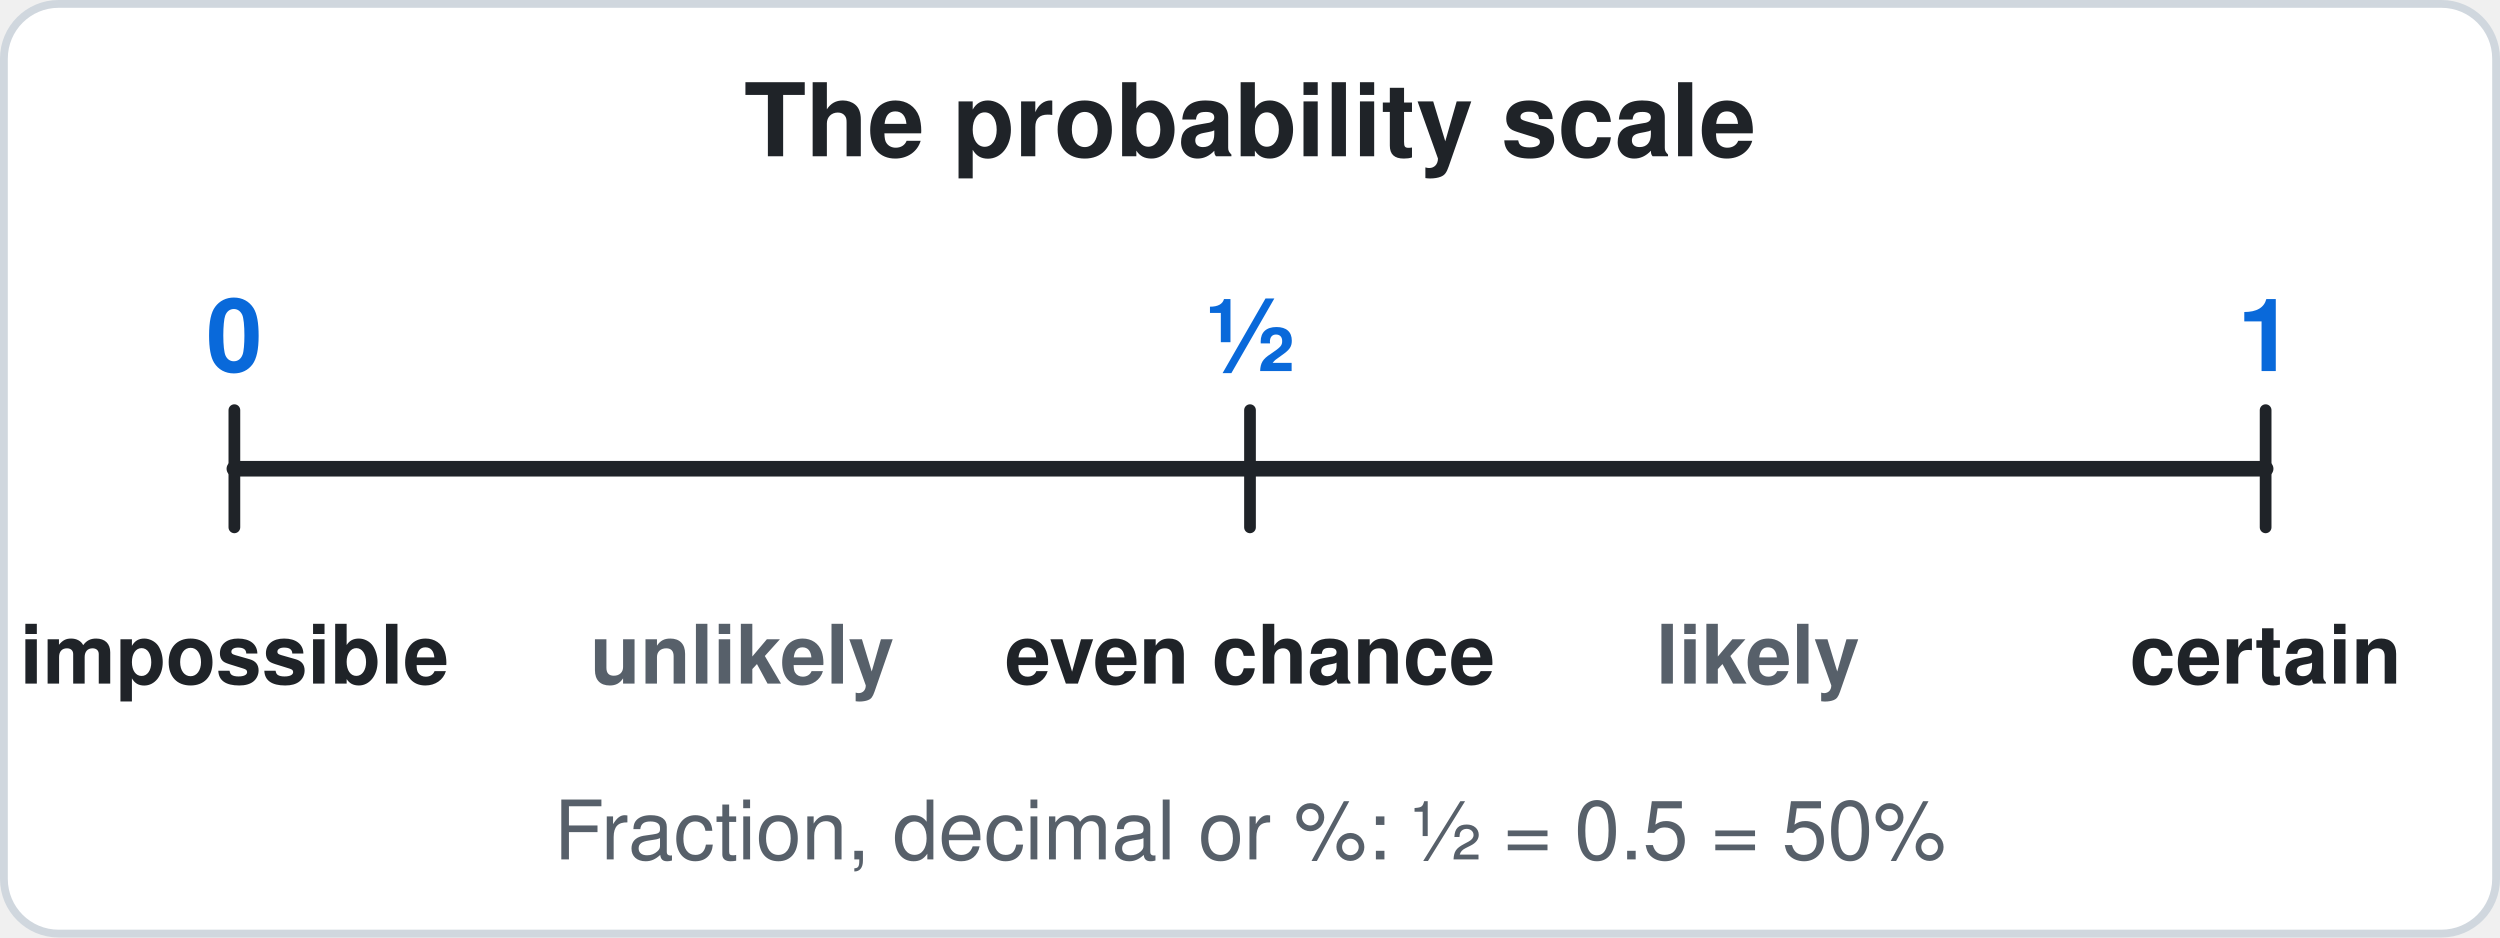
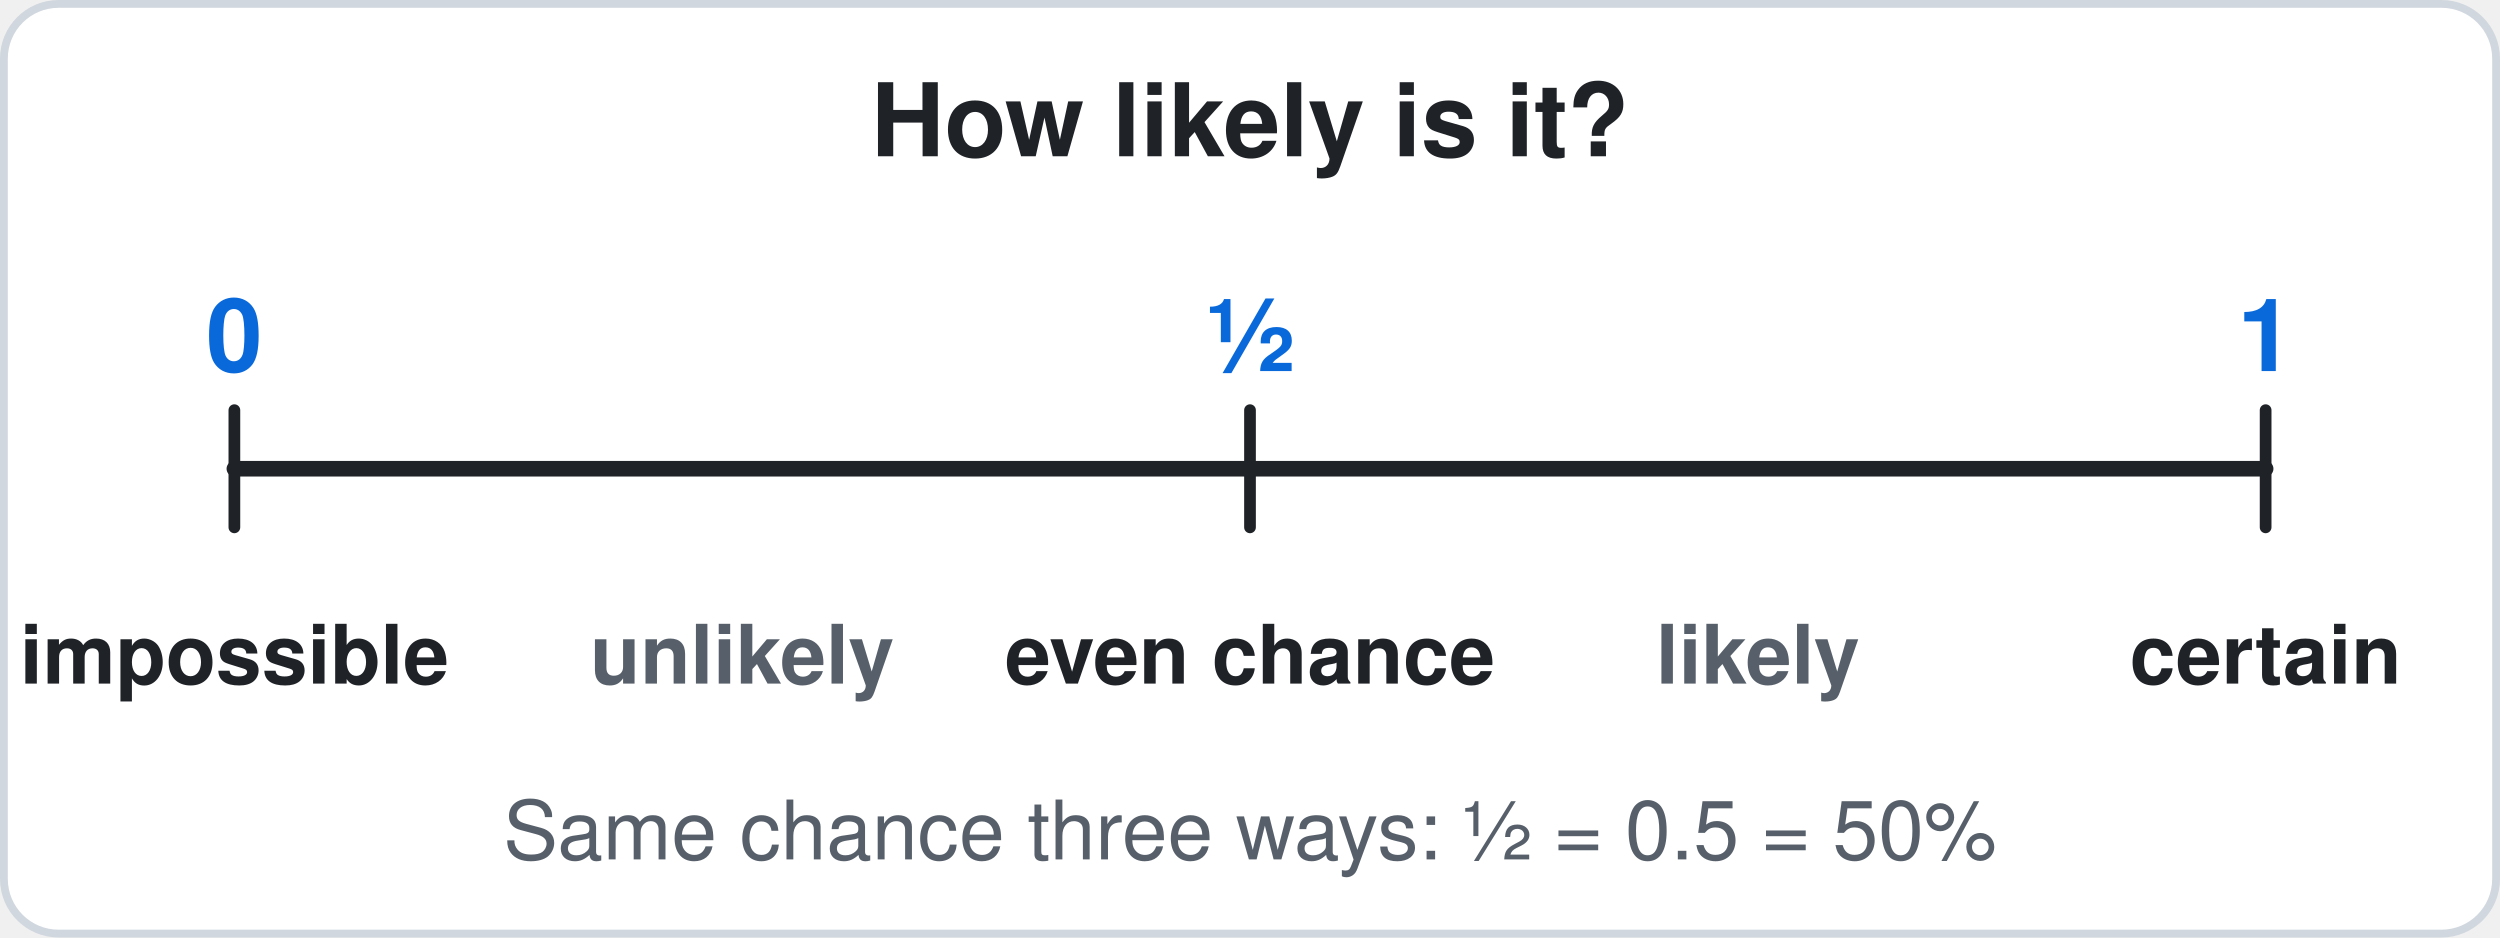
<svg xmlns="http://www.w3.org/2000/svg" viewBox="0 0 640 240" width="640" height="240" font-family="-apple-system, Segoe UI, Helvetica, Arial, sans-serif">
  <rect x="1" y="1" width="638" height="238" rx="14" fill="#ffffff" stroke="#d0d7de" stroke-width="2" />
  <defs>
    <marker id="m0" viewBox="0 0 10 10" refX="8" refY="5" markerWidth="6" markerHeight="6" orient="auto-start-reverse">
      <path d="M0,0 L10,5 L0,10 z" fill="#1f2328" />
    </marker>
    <marker id="m1" viewBox="0 0 10 10" refX="8" refY="5" markerWidth="6" markerHeight="6" orient="auto-start-reverse">
      <path d="M0,0 L10,5 L0,10 z" fill="#0969da" />
    </marker>
    <marker id="m2" viewBox="0 0 10 10" refX="8" refY="5" markerWidth="6" markerHeight="6" orient="auto-start-reverse">
      <path d="M0,0 L10,5 L0,10 z" fill="#cf222e" />
    </marker>
    <marker id="m3" viewBox="0 0 10 10" refX="8" refY="5" markerWidth="6" markerHeight="6" orient="auto-start-reverse">
      <path d="M0,0 L10,5 L0,10 z" fill="#1a7f37" />
    </marker>
    <marker id="m4" viewBox="0 0 10 10" refX="8" refY="5" markerWidth="6" markerHeight="6" orient="auto-start-reverse">
      <path d="M0,0 L10,5 L0,10 z" fill="#bc4c00" />
    </marker>
    <marker id="m5" viewBox="0 0 10 10" refX="8" refY="5" markerWidth="6" markerHeight="6" orient="auto-start-reverse">
      <path d="M0,0 L10,5 L0,10 z" fill="#57606a" />
    </marker>
  </defs>
-   <text x="320.0" y="40.0" font-size="26" font-weight="700" text-anchor="middle" fill="#1f2328">The probability scale</text>
+   <text x="320.0" y="40.0" font-size="26" font-weight="700" text-anchor="middle" fill="#1f2328">How likely is it?</text>
  <line x1="60.0" y1="120.0" x2="580.0" y2="120.0" stroke="#1f2328" stroke-width="4" stroke-linecap="round" />
  <line x1="60.0" y1="105.0" x2="60.0" y2="135.0" stroke="#1f2328" stroke-width="3" stroke-linecap="round" />
  <text x="60.0" y="95.0" font-size="26" font-weight="700" text-anchor="middle" fill="#0969da">0</text>
  <text x="60.0" y="175.0" font-size="21" font-weight="600" text-anchor="middle" fill="#1f2328">impossible</text>
  <text x="190.0" y="175.0" font-size="21" font-weight="600" text-anchor="middle" fill="#57606a">unlikely</text>
  <line x1="320.0" y1="105.0" x2="320.0" y2="135.0" stroke="#1f2328" stroke-width="3" stroke-linecap="round" />
  <text x="320.0" y="95.0" font-size="26" font-weight="700" text-anchor="middle" fill="#0969da">½</text>
  <text x="320.0" y="175.0" font-size="21" font-weight="600" text-anchor="middle" fill="#1f2328">even chance</text>
  <text x="450.0" y="175.0" font-size="21" font-weight="600" text-anchor="middle" fill="#57606a">likely</text>
  <line x1="580.0" y1="105.0" x2="580.0" y2="135.0" stroke="#1f2328" stroke-width="3" stroke-linecap="round" />
  <text x="580.0" y="95.0" font-size="26" font-weight="700" text-anchor="middle" fill="#0969da">1</text>
  <text x="580.0" y="175.0" font-size="21" font-weight="600" text-anchor="middle" fill="#1f2328">certain</text>
-   <text x="320.0" y="220.0" font-size="21" font-weight="500" text-anchor="middle" fill="#57606a">Fraction, decimal or %: ½ = 0.5 = 50%</text>
+   <text x="320.0" y="220.0" font-size="21" font-weight="500" text-anchor="middle" fill="#57606a">Same chance three ways: ½ = 0.5 = 50%</text>
</svg>
